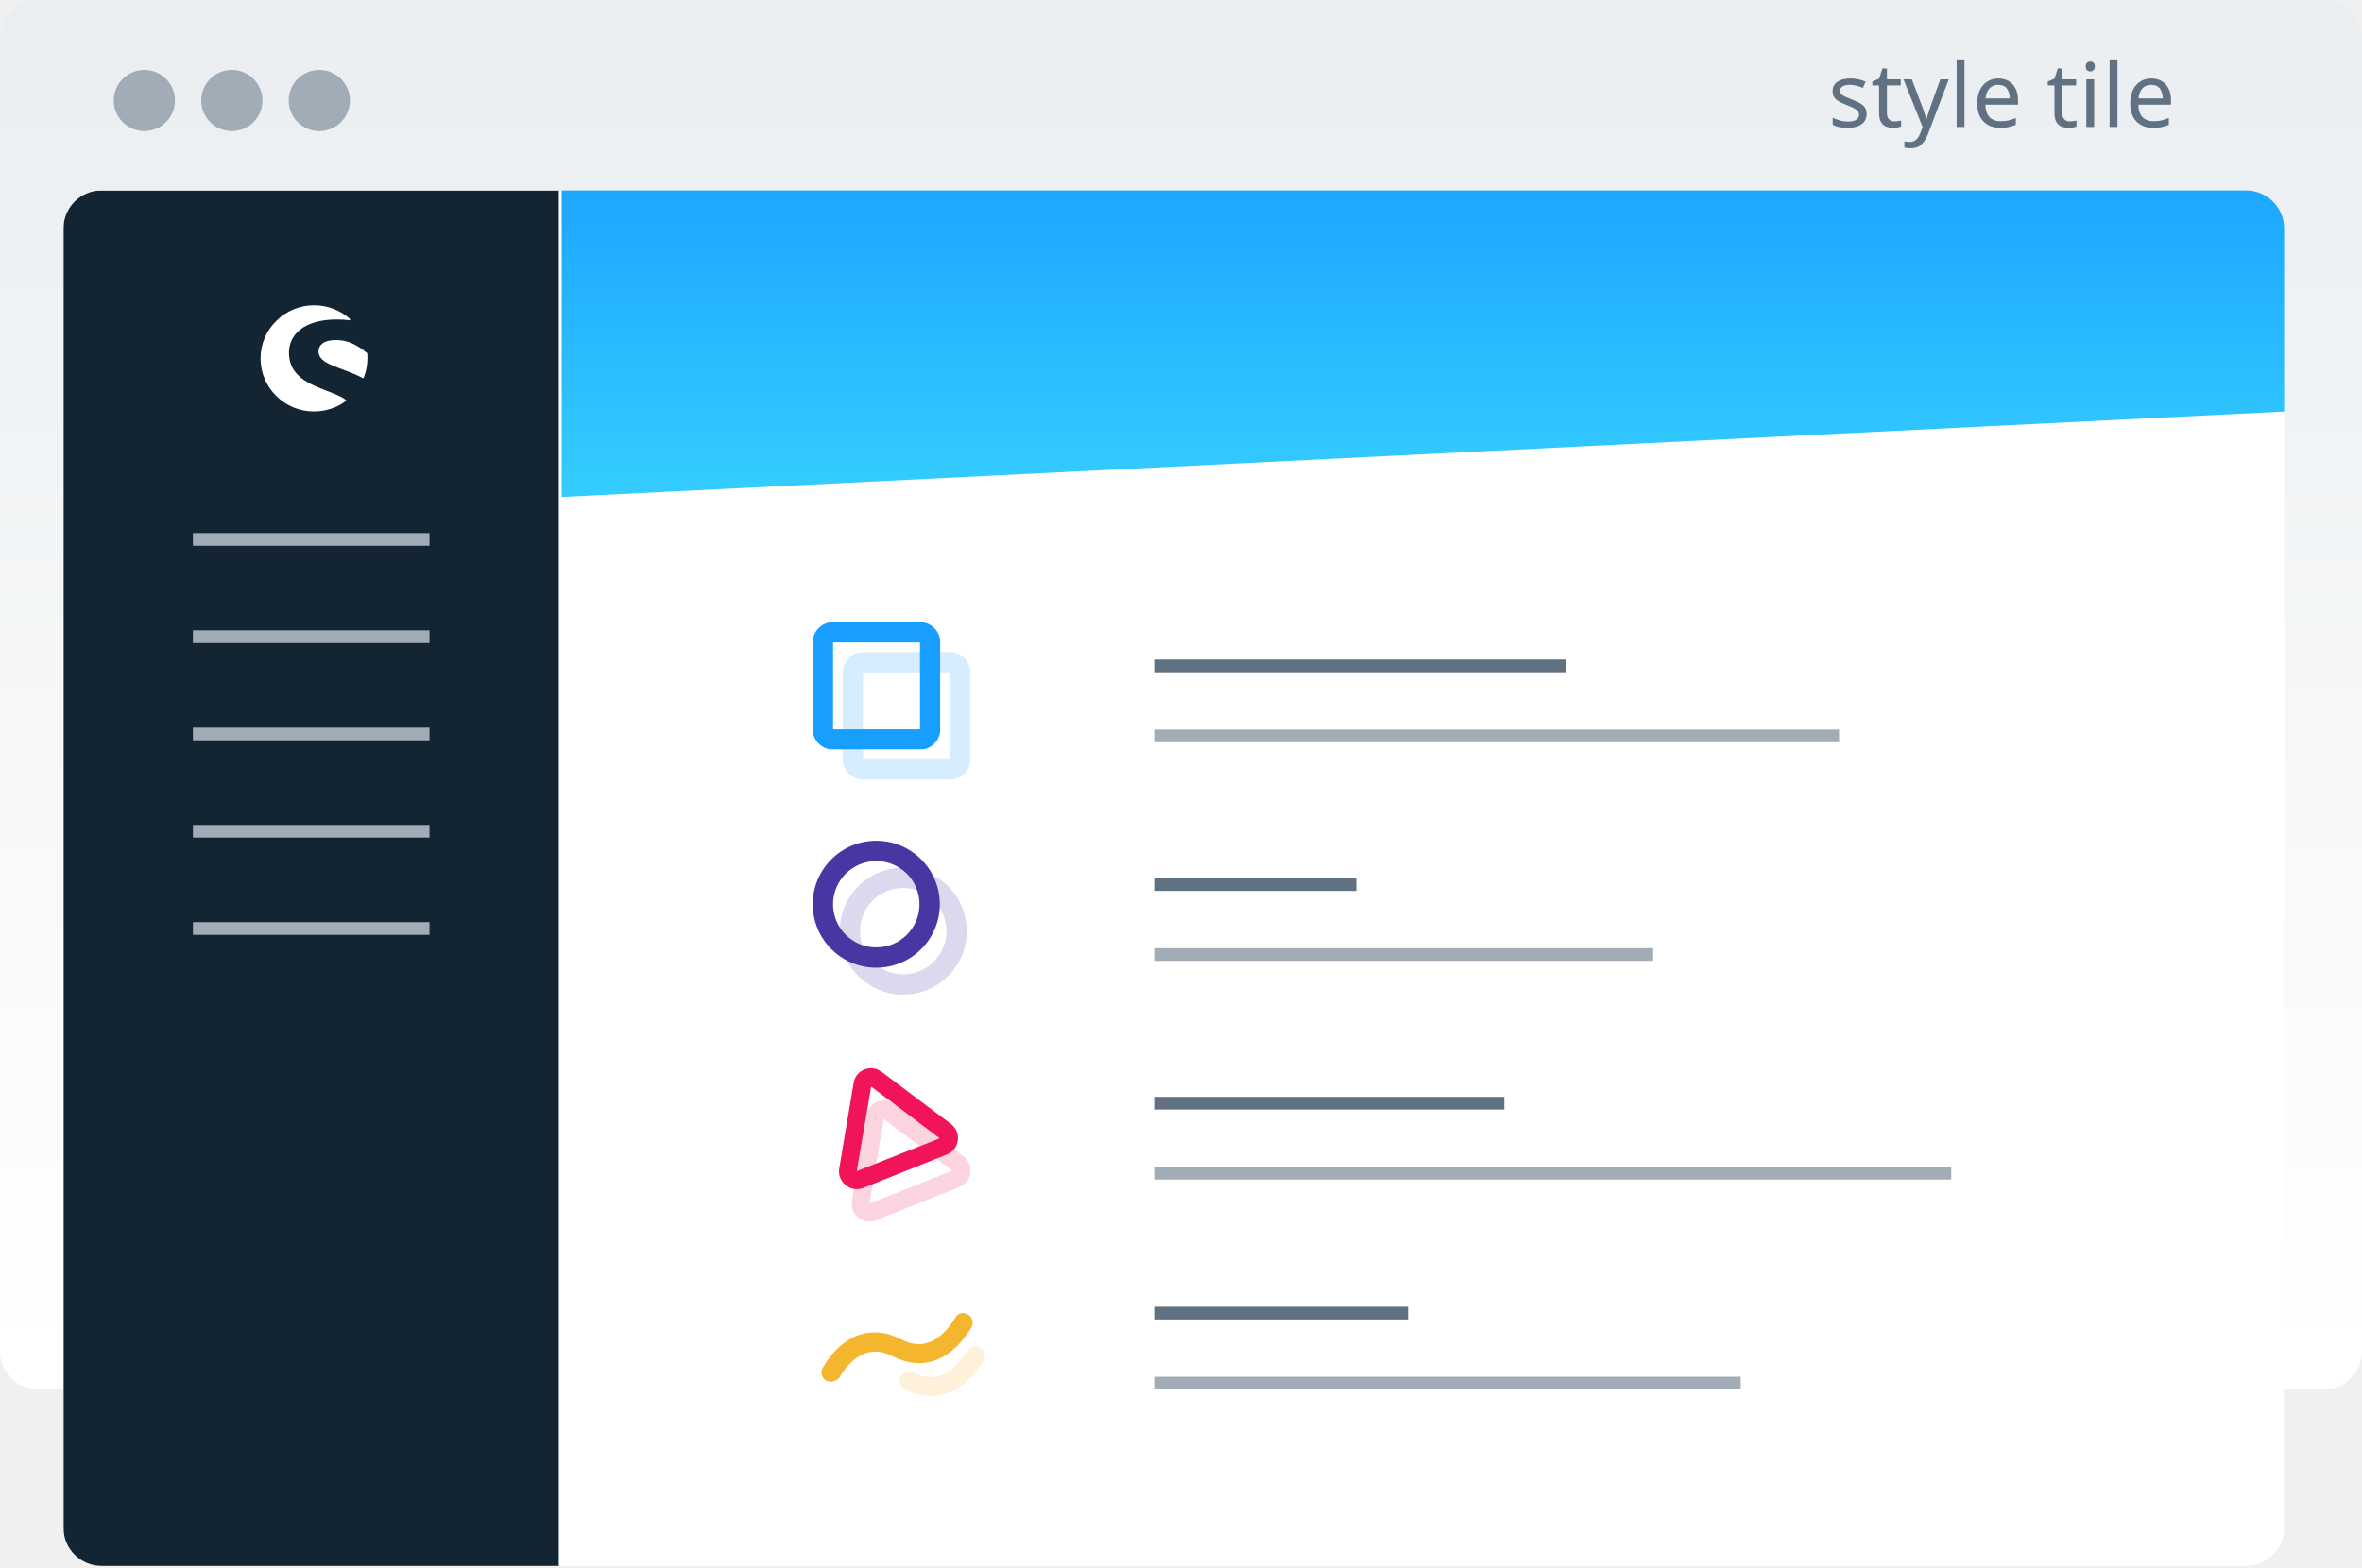
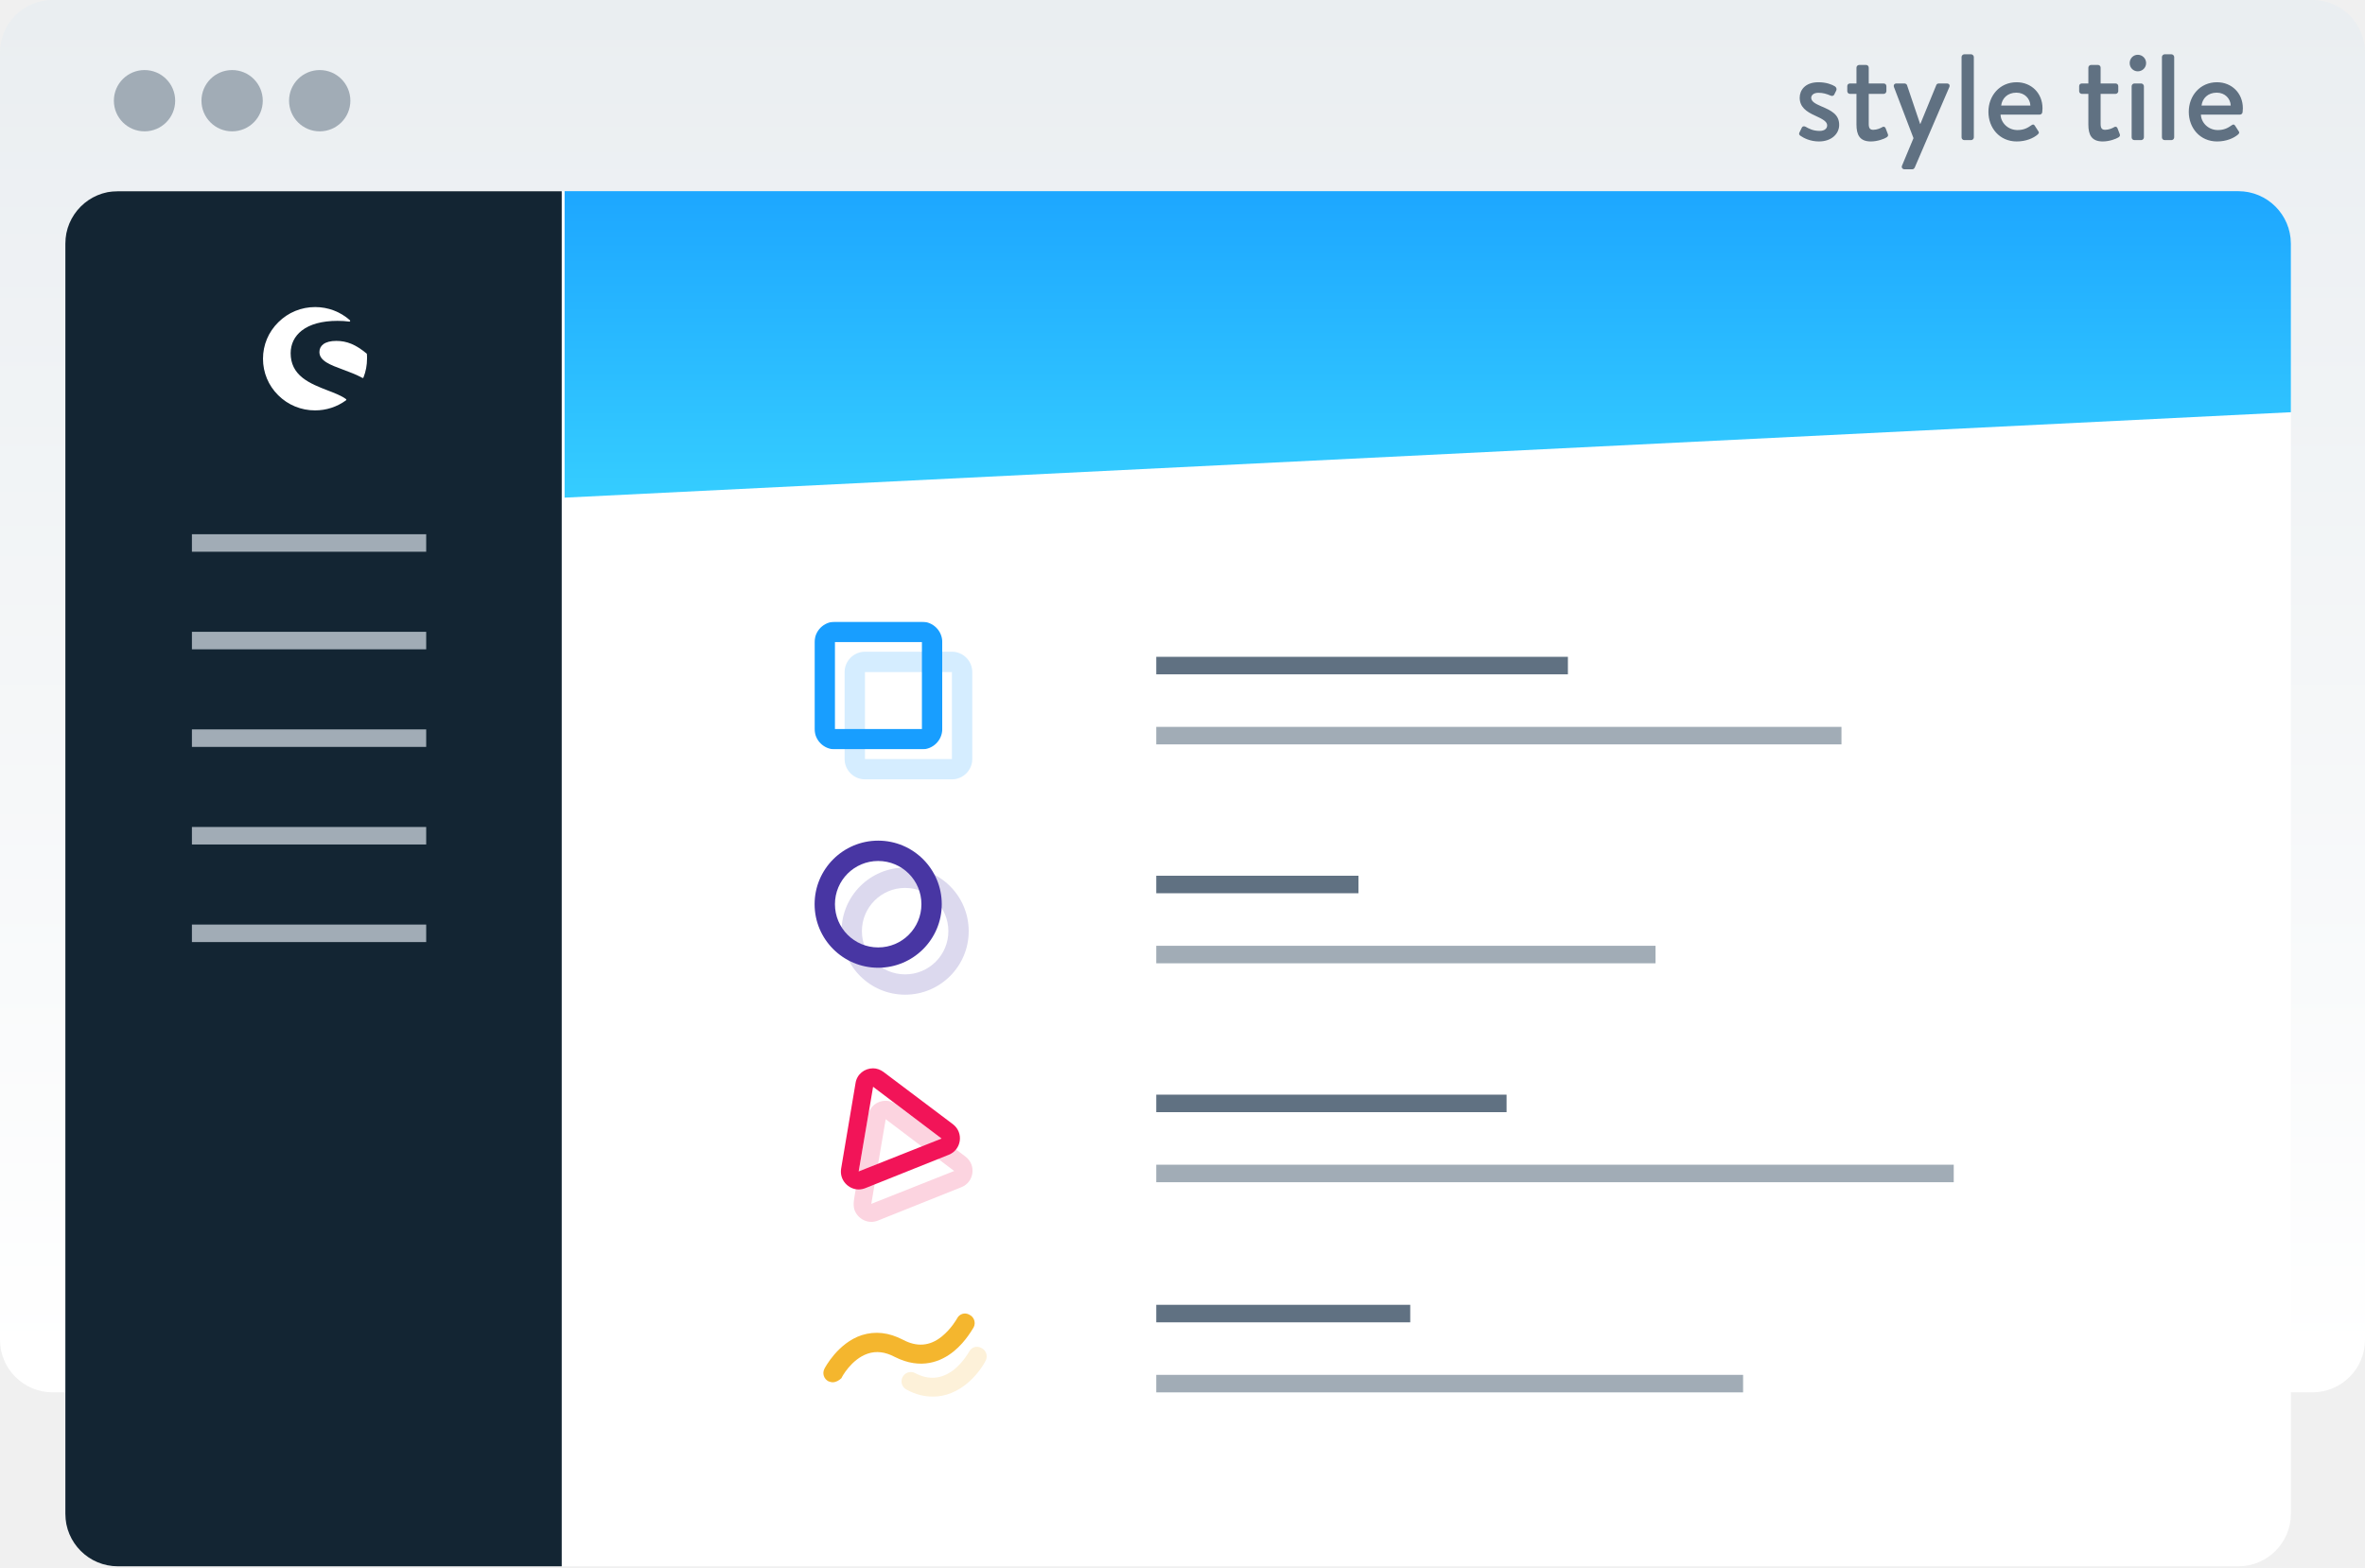
- <svg xmlns="http://www.w3.org/2000/svg" xmlns:xlink="http://www.w3.org/1999/xlink" version="1.1" viewBox="0 0 372 247">
+ <svg xmlns="http://www.w3.org/2000/svg" xmlns:xlink="http://www.w3.org/1999/xlink" version="1.1" viewBox="0 0 270 179">
  <defs>
    <linearGradient id="h" x1="50%" x2="50%" y1="98.392%">
      <stop stop-color="#fff" offset="0" />
      <stop stop-color="#EAEEF1" offset="1" />
    </linearGradient>
-     <path id="a" d="m6 0h337.74c3.314-6.0872e-16 6 2.686 6 6v204.68c0 3.314-2.686 6-6 6h-337.74c-3.314 0-6-2.686-6-6v-204.68c-4.0581e-16 -3.314 2.686-6 6-6z" />
+     <path id="a" d="m6 0h242.08c3.314-6.0872e-16 6 2.686 6 6v145.04c0 3.314-2.686 6-6 6h-242.08c-3.314 0-6-2.686-6-6v-145.04c-4.0581e-16 -3.314 2.686-6 6-6z" />
    <linearGradient id="g" x1="50%" x2="50%" y1="100%">
      <stop stop-color="#35CDFF" offset="0" />
      <stop stop-color="#189EFF" offset="1" />
    </linearGradient>
-     <polygon id="d" points="19.307 0.071 19.307 19.131 0.567 19.131 0.567 0.071" />
-     <polygon id="c" points="10.047 0 0 0 0 20.08 20.094 20.08 20.094 0" />
+     <polygon id="d" points="14.003 0.052 14.003 13.885 0.411 13.885 0.411 0.052" />
+     <polygon id="c" points="7.287 0 0 0 0 14.574 14.574 14.574 14.574 0" />
  </defs>
  <g fill="none" fill-rule="evenodd">
    <g transform="translate(-466 -1139)">
      <g transform="translate(460 1006)">
        <g transform="translate(6 133)">
-           <path d="m6 0l360-8.8818e-16c3.314-6.0872e-16 6 2.686 6 6v206.86c0 3.314-2.686 6-6 6h-360c-3.314 0-6-2.686-6-6v-206.86c-4.0581e-16 -3.314 2.686-6 6-6z" fill="url(#h)" />
-           <g transform="translate(17.911 11.012)" fill="#A1ACB6">
-             <ellipse cx="4.822" cy="4.818" rx="4.822" ry="4.818" />
-             <ellipse cx="18.6" cy="4.818" rx="4.822" ry="4.818" />
-             <ellipse cx="32.378" cy="4.818" rx="4.822" ry="4.818" />
+           <path d="m6 0h258c3.314-6.0872e-16 6 2.686 6 6v147c0 3.314-2.686 6-6 6h-258c-3.314 0-6-2.686-6-6v-147c-4.0581e-16 -3.314 2.686-6 6-6z" fill="url(#h)" />
+           <g transform="translate(13 8)" fill="#A1ACB6">
+             <circle cx="3.5" cy="3.5" r="3.5" />
+             <circle cx="13.5" cy="3.5" r="3.5" />
+             <circle cx="23.5" cy="3.5" r="3.5" />
          </g>
-           <g transform="translate(10 30)">
+           <g transform="translate(7.4576 21.831)">
            <mask id="b" fill="white">
              <use xlink:href="#a" />
            </mask>
            <use fill="#FFFFFF" xlink:href="#a" />
-             <polygon points="0 0 78.009 0 78.009 230.48 0 230.48" fill="#132533" mask="url(#b)" />
-             <polygon points="78.459 -11.038 356.51 -11.038 356.51 34.494 78.459 48.291" fill="url(#g)" mask="url(#b)" />
+             <polygon points="0 0 56.673 0 56.673 167.04 0 167.04" fill="#132533" mask="url(#b)" />
+             <polygon points="57 -8 259 -8 259 25 57 35" fill="url(#g)" mask="url(#b)" />
          </g>
-           <g transform="translate(30 83)" stroke="#A1ACB6" stroke-width="2">
-             <path d="m0.386 1.974h37.253" />
-             <path d="m0.386 17.298h37.253" />
-             <path d="m0.386 32.621h37.253" />
-             <path d="m0.386 47.944h37.253" />
-             <path d="m0.386 63.267h37.253" />
+           <g transform="translate(20.915 60.572)" stroke="#A1ACB6" stroke-width="2">
+             <path d="m0.995 1.436h26.746" />
+             <path d="m0.995 12.58h26.746" />
+             <path d="m0.995 23.724h26.746" />
+             <path d="m0.995 34.868h26.746" />
+             <path d="m0.995 46.012h26.746" />
          </g>
-           <g transform="translate(128 98)">
-             <g transform="translate(1.3788 108.84)">
-               <path d="m1.466 10.822c-0.218 0-0.437-0.073-0.655-0.145-0.728-0.364-1.019-1.236-0.655-1.963 0.073-0.146 2.11-4.072 5.894-5.308 2.11-0.655 4.221-0.436 6.476 0.727 2.183 1.163 4.221 1.018 6.113-0.509 1.528-1.237 2.401-2.836 2.401-2.836 0.364-0.727 1.237-1.018 1.965-0.582 0.728 0.364 1.019 1.237 0.655 1.964-0.073 0.073-1.164 2.182-3.129 3.781s-5.167 2.981-9.315 0.873c-1.528-0.801-2.911-0.945-4.221-0.509-2.62 0.873-4.148 3.781-4.148 3.854-0.364 0.364-0.873 0.654-1.383 0.654" fill="#F4B62E" />
-               <path d="m17.258 13.076c-1.31 0-2.692-0.291-4.148-1.091-0.728-0.364-1.019-1.236-0.655-1.963 0.364-0.727 1.237-1.018 1.965-0.654 2.183 1.163 4.22 0.945 6.113-0.509 1.528-1.236 2.401-2.836 2.401-2.836 0.364-0.727 1.237-1.018 1.965-0.582 0.728 0.364 1.018 1.236 0.654 1.963-1.164 2.254-4.147 5.672-8.295 5.672" fill="#FDF1D9" />
+           <g transform="translate(93 71)">
+             <g transform="translate(1 79)">
+               <path d="m1.064 7.854c-0.158 0-0.317-0.053-0.475-0.106-0.528-0.264-0.739-0.897-0.475-1.425 0.053-0.106 1.531-2.956 4.275-3.853 1.531-0.476 3.061-0.317 4.697 0.528 1.583 0.844 3.061 0.739 4.433-0.369 1.108-0.898 1.742-2.058 1.742-2.058 0.264-0.528 0.897-0.739 1.425-0.423 0.528 0.264 0.739 0.898 0.475 1.425-0.053 0.053-0.844 1.583-2.269 2.744s-3.747 2.163-6.756 0.633c-1.108-0.581-2.111-0.686-3.061-0.369-1.9 0.633-3.008 2.744-3.008 2.797-0.264 0.264-0.633 0.475-1.003 0.475" fill="#F4B62E" />
+               <path d="m12.517 9.49c-0.95 0-1.953-0.211-3.008-0.792-0.528-0.264-0.739-0.897-0.475-1.425 0.264-0.528 0.897-0.739 1.425-0.475 1.583 0.844 3.061 0.686 4.433-0.369 1.108-0.897 1.742-2.058 1.742-2.058 0.264-0.528 0.897-0.739 1.425-0.422 0.528 0.264 0.738 0.897 0.474 1.425-0.844 1.636-3.008 4.117-6.016 4.117" fill="#FDF1D9" />
            </g>
-             <g transform="translate(4.1364 70.267)">
-               <g transform="translate(1.4182 5.0309)">
+             <g transform="translate(3 51)">
+               <g transform="translate(1.0286 3.6514)">
                <mask id="f" fill="white">
                  <use xlink:href="#d" />
                </mask>
-                 <path d="m5.638 0.071c-1.347 0-2.553 0.921-2.765 2.338l-2.269 13.463c-0.284 1.771 1.135 3.259 2.765 3.259 0.355 0 0.709-0.07 1.064-0.212l13.118-5.243c1.986-0.779 2.411-3.472 0.638-4.819l-10.92-8.219c-0.496-0.354-1.064-0.567-1.631-0.567m0 2.905l10.778 8.149-13.047 5.172 2.269-13.32" fill="#FCD4E0" mask="url(#f)" />
+                 <path d="m4.089 0.052c-0.977 0-1.851 0.669-2.006 1.697l-1.646 9.771c-0.206 1.286 0.823 2.365 2.006 2.365 0.257 0 0.514-0.051 0.771-0.154l9.514-3.806c1.44-0.566 1.749-2.52 0.463-3.498l-7.92-5.965c-0.36-0.257-0.771-0.411-1.183-0.411m0 2.109l7.817 5.914-9.463 3.754 1.646-9.668" fill="#FCD4E0" mask="url(#f)" />
              </g>
-               <path d="m5.071 0c-1.347 0-2.553 0.921-2.765 2.338l-2.269 13.463c-0.284 1.771 1.135 3.259 2.765 3.259 0.355 0 0.709-0.071 1.064-0.213l13.118-5.243c1.986-0.779 2.411-3.472 0.638-4.818l-10.92-8.219c-0.496-0.354-1.064-0.567-1.631-0.567m0 2.905l10.778 8.149-13.047 5.173 2.269-13.321" fill="#F21458" />
+               <path d="m3.678 0c-0.977 0-1.851 0.669-2.006 1.697l-1.646 9.771c-0.206 1.286 0.823 2.366 2.006 2.366 0.257 0 0.514-0.051 0.771-0.154l9.514-3.806c1.44-0.566 1.749-2.52 0.463-3.497l-7.92-5.966c-0.36-0.257-0.771-0.411-1.183-0.411m0 2.109l7.817 5.914-9.463 3.754 1.646-9.669" fill="#F21458" />
            </g>
-             <g transform="translate(0 34.444)">
-               <path d="m14.25 4.24c-5.524 0-10.007 4.48-10.007 10s4.483 10 10.007 10c5.524 0 10.007-4.48 10.007-10s-4.483-10-10.007-10m0 3.2c3.763 0 6.805 3.04 6.805 6.8s-3.042 6.8-6.805 6.8-6.805-3.04-6.805-6.8 3.042-6.8 6.805-6.8" fill="#DCD9EE" />
-               <path d="m10.007 0c-5.524 0-10.007 4.48-10.007 10s4.483 10 10.007 10c5.524 0 10.007-4.48 10.007-10s-4.483-10-10.007-10m0 3.2c3.763 0 6.805 3.04 6.805 6.8s-3.042 6.8-6.805 6.8c-3.763 0-6.805-3.04-6.805-6.8s3.042-6.8 6.805-6.8" fill="#4836A3" />
+             <g transform="translate(0 25)">
+               <path d="m10.335 3.077c-4.006 0-7.258 3.252-7.258 7.258 0 4.006 3.252 7.258 7.258 7.258 4.006 0 7.258-3.252 7.258-7.258 0-4.006-3.252-7.258-7.258-7.258m0 2.323c2.729 0 4.936 2.207 4.936 4.936 0 2.729-2.207 4.936-4.936 4.936-2.729 0-4.936-2.207-4.936-4.936 0-2.729 2.207-4.936 4.936-4.936" fill="#DCD9EE" />
+               <path d="m7.258 0c-4.006 0-7.258 3.252-7.258 7.258 0 4.006 3.252 7.258 7.258 7.258 4.006 0 7.258-3.252 7.258-7.258 0-4.006-3.252-7.258-7.258-7.258m0 2.323c2.729 0 4.936 2.207 4.936 4.936 0 2.729-2.207 4.936-4.936 4.936-2.729 0-4.936-2.207-4.936-4.936 0-2.729 2.207-4.936 4.936-4.936" fill="#4836A3" />
            </g>
-             <path d="m21.616 4.72h-13.69c-1.761 0-3.202 1.44-3.202 3.2v13.68c0 1.76 1.441 3.2 3.202 3.2h13.69c1.761 0 3.202-1.44 3.202-3.2v-13.68c0-1.76-1.441-3.2-3.202-3.2zm-13.69 16.88h13.69v-13.68h-13.69v13.68z" fill="#D5EDFF" />
+             <path d="m15.677 3.426h-9.929c-1.277 0-2.323 1.045-2.323 2.323v9.929c0 1.277 1.045 2.323 2.323 2.323h9.929c1.277 0 2.323-1.045 2.323-2.323v-9.929c0-1.277-1.045-2.323-2.323-2.323zm-9.929 12.252h9.929v-9.929h-9.929v9.929z" fill="#D5EDFF" />
            <mask id="e" fill="white">
              <use xlink:href="#c" />
            </mask>
-             <path d="m16.892 0h-13.69c-1.761 0-3.202 1.44-3.202 3.2v13.68c0 1.76 1.441 3.2 3.202 3.2h13.69c1.761 0 3.202-1.44 3.202-3.2v-13.68c0-1.76-1.441-3.2-3.202-3.2zm-13.69 16.88h13.69v-13.68h-13.69v13.68z" fill="#189EFF" mask="url(#e)" />
-             <g transform="translate(53.656 4.9215)" stroke-width="2">
-               <path d="m0.121 1.978h64.798" stroke="#607182" />
-               <path d="m0.121 13.001h107.86" stroke="#A1ACB6" />
-               <path d="m0.121 36.423h31.828" stroke="#607182" />
-               <path d="m0.121 47.445h78.586" stroke="#A1ACB6" />
-               <path d="m0.121 70.867h55.147" stroke="#607182" />
-               <path d="m0.121 81.89h125.53" stroke="#A1ACB6" />
-               <path d="m0.121 103.93h39.98" stroke="#607182" />
-               <path d="m0.121 114.96h92.374" stroke="#A1ACB6" />
+             <path d="m12.251 0h-9.929c-1.277 0-2.323 1.045-2.323 2.323v9.929c0 1.277 1.045 2.323 2.323 2.323h9.929c1.277 0 2.323-1.045 2.323-2.323v-9.929c0-1.277-1.045-2.323-2.323-2.323zm-9.929 12.252h9.929v-9.929h-9.929v9.929z" fill="#189EFF" mask="url(#e)" />
+             <g transform="translate(38.915 3.572)" stroke-width="2">
+               <path d="m0.088 1.436h46.997" stroke="#607182" />
+               <path d="m0.088 9.436h78.228" stroke="#A1ACB6" />
+               <path d="m0.088 26.436h23.084" stroke="#607182" />
+               <path d="m0.088 34.436h56.997" stroke="#A1ACB6" />
+               <path d="m0.088 51.436h39.997" stroke="#607182" />
+               <path d="m0.088 59.436h91.046" stroke="#A1ACB6" />
+               <path d="m0.088 75.436h28.997" stroke="#607182" />
+               <path d="m0.088 83.436h66.997" stroke="#A1ACB6" />
            </g>
          </g>
-           <text fill="#607182" font-family="BrandonText-Medium, Brandon Text" font-size="14" font-weight="400" letter-spacing=".056">
-             <tspan x="287.901" y="20">style tile</tspan>
-           </text>
-           <g transform="translate(41 48)" fill="#fff" fill-rule="nonzero">
-             <path d="m13.466 14.989c-0.73-0.552-1.806-0.96-2.954-1.404-1.363-0.528-2.894-1.116-4.054-2.028-1.315-1.032-1.949-2.34-1.949-3.996 0-1.476 0.622-2.748 1.794-3.66 1.315-1.032 3.301-1.572 5.764-1.572 0.682 0 1.327 0.036 1.925 0.12 0.048 0.012 0.108-0.024 0.132-0.072 0.024-0.048 0.012-0.108-0.024-0.144-1.543-1.38-3.54-2.136-5.621-2.136-2.248 0-4.365 0.864-5.956 2.448-1.615 1.584-2.488 3.684-2.488 5.916 0 2.232 0.873 4.332 2.464 5.904 1.591 1.584 3.707 2.448 5.956 2.448 1.818 0 3.552-0.564 5.011-1.632 0.036-0.024 0.048-0.06 0.048-0.096s-0.012-0.072-0.048-0.096z" />
-             <path d="m16.839 7.692c0-0.036-0.024-0.06-0.048-0.084-1.758-1.452-3.181-2.04-4.903-2.04-0.921 0-1.627 0.18-2.105 0.54-0.407 0.312-0.622 0.744-0.622 1.26 0 1.44 1.77 2.088 3.815 2.844 1.052 0.396 2.141 0.792 3.145 1.344 0.012 0.012 0.036 0.012 0.06 0.012 0.012 0 0.024 0 0.036-0.012 0.036-0.012 0.06-0.036 0.072-0.072 0.383-0.972 0.574-1.992 0.574-3.048 0.012-0.228 0-0.48-0.024-0.744z" />
+           <path d="m207.66 16.154c-1.022 0-1.764-0.406-2.128-0.658-0.098-0.07-0.182-0.196-0.112-0.336l0.294-0.602c0.07-0.14 0.252-0.182 0.42-0.084 0.378 0.21 0.84 0.476 1.61 0.476 0.546 0 0.854-0.266 0.854-0.63 0-0.434-0.49-0.714-1.386-1.12-0.994-0.448-1.75-0.98-1.75-2.044 0-0.812 0.574-1.764 2.142-1.764 0.896 0 1.568 0.266 1.89 0.476 0.154 0.112 0.224 0.308 0.14 0.476l-0.224 0.448c-0.098 0.196-0.294 0.182-0.42 0.126-0.448-0.196-0.882-0.322-1.386-0.322-0.56 0-0.826 0.28-0.826 0.574 0 0.42 0.462 0.672 1.106 0.952 1.19 0.504 2.086 0.938 2.086 2.142 0 1.008-0.868 1.89-2.31 1.89zm4.284-1.932v-3.5h-0.742c-0.182 0-0.308-0.154-0.308-0.308v-0.574c0-0.182 0.126-0.308 0.308-0.308h0.742v-1.806c0-0.168 0.14-0.308 0.308-0.308h0.798c0.168 0 0.294 0.14 0.294 0.308v1.806h1.708c0.168 0 0.308 0.126 0.308 0.308v0.574c0 0.154-0.14 0.308-0.308 0.308h-1.708v3.444c0 0.546 0.21 0.658 0.518 0.658 0.406 0 0.798-0.168 1.036-0.308 0.196-0.112 0.322 0 0.378 0.14l0.252 0.658c0.07 0.168 0 0.28-0.154 0.378-0.266 0.168-1.022 0.462-1.792 0.462-1.288 0-1.638-0.784-1.638-1.932zm6.51 1.554l-2.226-5.824c-0.084-0.224 0.028-0.42 0.28-0.42h0.924c0.098 0 0.238 0.07 0.28 0.182l1.498 4.438h0.028l1.82-4.438c0.056-0.154 0.182-0.182 0.336-0.182h0.868c0.266 0 0.378 0.196 0.28 0.42l-3.948 9.184c-0.056 0.098-0.14 0.196-0.266 0.196h-0.896c-0.238 0-0.392-0.21-0.28-0.434l1.302-3.122zm5.488-0.084v-9.184c0-0.154 0.14-0.308 0.308-0.308h0.784c0.154 0 0.308 0.154 0.308 0.308v9.184c0 0.168-0.154 0.308-0.308 0.308h-0.784c-0.168 0-0.308-0.14-0.308-0.308zm3.066-2.926c0-1.82 1.274-3.374 3.22-3.374 1.68 0 2.954 1.246 2.954 2.968 0 0.112-0.014 0.336-0.028 0.448-0.014 0.168-0.154 0.28-0.294 0.28h-4.466c0.014 0.868 0.798 1.764 1.932 1.764 0.742 0 1.19-0.266 1.582-0.546 0.14-0.098 0.266-0.14 0.378 0.028l0.378 0.588c0.112 0.14 0.168 0.266-0.028 0.434-0.462 0.406-1.316 0.798-2.394 0.798-1.96 0-3.234-1.54-3.234-3.388zm1.456-0.714h3.332c-0.028-0.784-0.644-1.47-1.596-1.47-1.022 0-1.638 0.658-1.736 1.47zm9.953 2.17v-3.5h-0.742c-0.182 0-0.308-0.154-0.308-0.308v-0.574c0-0.182 0.126-0.308 0.308-0.308h0.742v-1.806c0-0.168 0.14-0.308 0.308-0.308h0.798c0.168 0 0.294 0.14 0.294 0.308v1.806h1.708c0.168 0 0.308 0.126 0.308 0.308v0.574c0 0.154-0.14 0.308-0.308 0.308h-1.708v3.444c0 0.546 0.21 0.658 0.518 0.658 0.406 0 0.798-0.168 1.036-0.308 0.196-0.112 0.322 0 0.378 0.14l0.252 0.658c0.07 0.168 0 0.28-0.154 0.378-0.266 0.168-1.022 0.462-1.792 0.462-1.288 0-1.638-0.784-1.638-1.932zm4.942 1.47v-5.852c0-0.154 0.14-0.308 0.308-0.308h0.784c0.154 0 0.308 0.154 0.308 0.308v5.852c0 0.168-0.154 0.308-0.308 0.308h-0.784c-0.168 0-0.308-0.14-0.308-0.308zm0.7-7.546c-0.518 0-0.924-0.42-0.924-0.938 0-0.532 0.406-0.952 0.924-0.952 0.532 0 0.952 0.42 0.952 0.952 0 0.518-0.42 0.938-0.952 0.938zm2.758 7.546v-9.184c0-0.154 0.14-0.308 0.308-0.308h0.784c0.154 0 0.308 0.154 0.308 0.308v9.184c0 0.168-0.154 0.308-0.308 0.308h-0.784c-0.168 0-0.308-0.14-0.308-0.308zm3.066-2.926c0-1.82 1.274-3.374 3.22-3.374 1.68 0 2.954 1.246 2.954 2.968 0 0.112-0.014 0.336-0.028 0.448-0.014 0.168-0.154 0.28-0.294 0.28h-4.466c0.014 0.868 0.798 1.764 1.932 1.764 0.742 0 1.19-0.266 1.582-0.546 0.14-0.098 0.266-0.14 0.378 0.028l0.378 0.588c0.112 0.14 0.168 0.266-0.028 0.434-0.462 0.406-1.316 0.798-2.394 0.798-1.96 0-3.234-1.54-3.234-3.388zm1.456-0.714h3.332c-0.028-0.784-0.644-1.47-1.596-1.47-1.022 0-1.638 0.658-1.736 1.47z" fill="#607182" />
+           <g transform="translate(30 35)" fill="#fff" fill-rule="nonzero">
+             <path d="m9.506 10.58c-0.515-0.39-1.275-0.678-2.085-0.991-0.962-0.373-2.043-0.788-2.862-1.432-0.929-0.729-1.376-1.652-1.376-2.821 0-1.042 0.439-1.94 1.266-2.584 0.929-0.729 2.33-1.11 4.069-1.11 0.481 0 0.937 0.025 1.359 0.085 0.034 0.008 0.076-0.017 0.093-0.051s0.008-0.076-0.017-0.102c-1.089-0.974-2.499-1.508-3.968-1.508-1.587 0-3.081 0.61-4.204 1.728-1.14 1.118-1.756 2.601-1.756 4.176 0 1.576 0.616 3.058 1.739 4.168 1.123 1.118 2.617 1.728 4.204 1.728 1.283 0 2.507-0.398 3.537-1.152 0.025-0.017 0.034-0.042 0.034-0.068 0-0.025-0.008-0.051-0.034-0.068z" />
+             <path d="m11.886 5.43c0-0.025-0.017-0.042-0.034-0.059-1.241-1.025-2.246-1.44-3.461-1.44-0.65 0-1.148 0.127-1.486 0.381-0.287 0.22-0.439 0.525-0.439 0.889 0 1.016 1.249 1.474 2.693 2.008 0.743 0.28 1.511 0.559 2.22 0.949 0.008 0.008 0.025 0.008 0.042 0.008 0.008 0 0.017 0 0.025-0.008 0.025-0.008 0.042-0.025 0.051-0.051 0.27-0.686 0.405-1.406 0.405-2.152 0.008-0.161 0-0.339-0.017-0.525z" />
          </g>
        </g>
      </g>
    </g>
  </g>
</svg>
